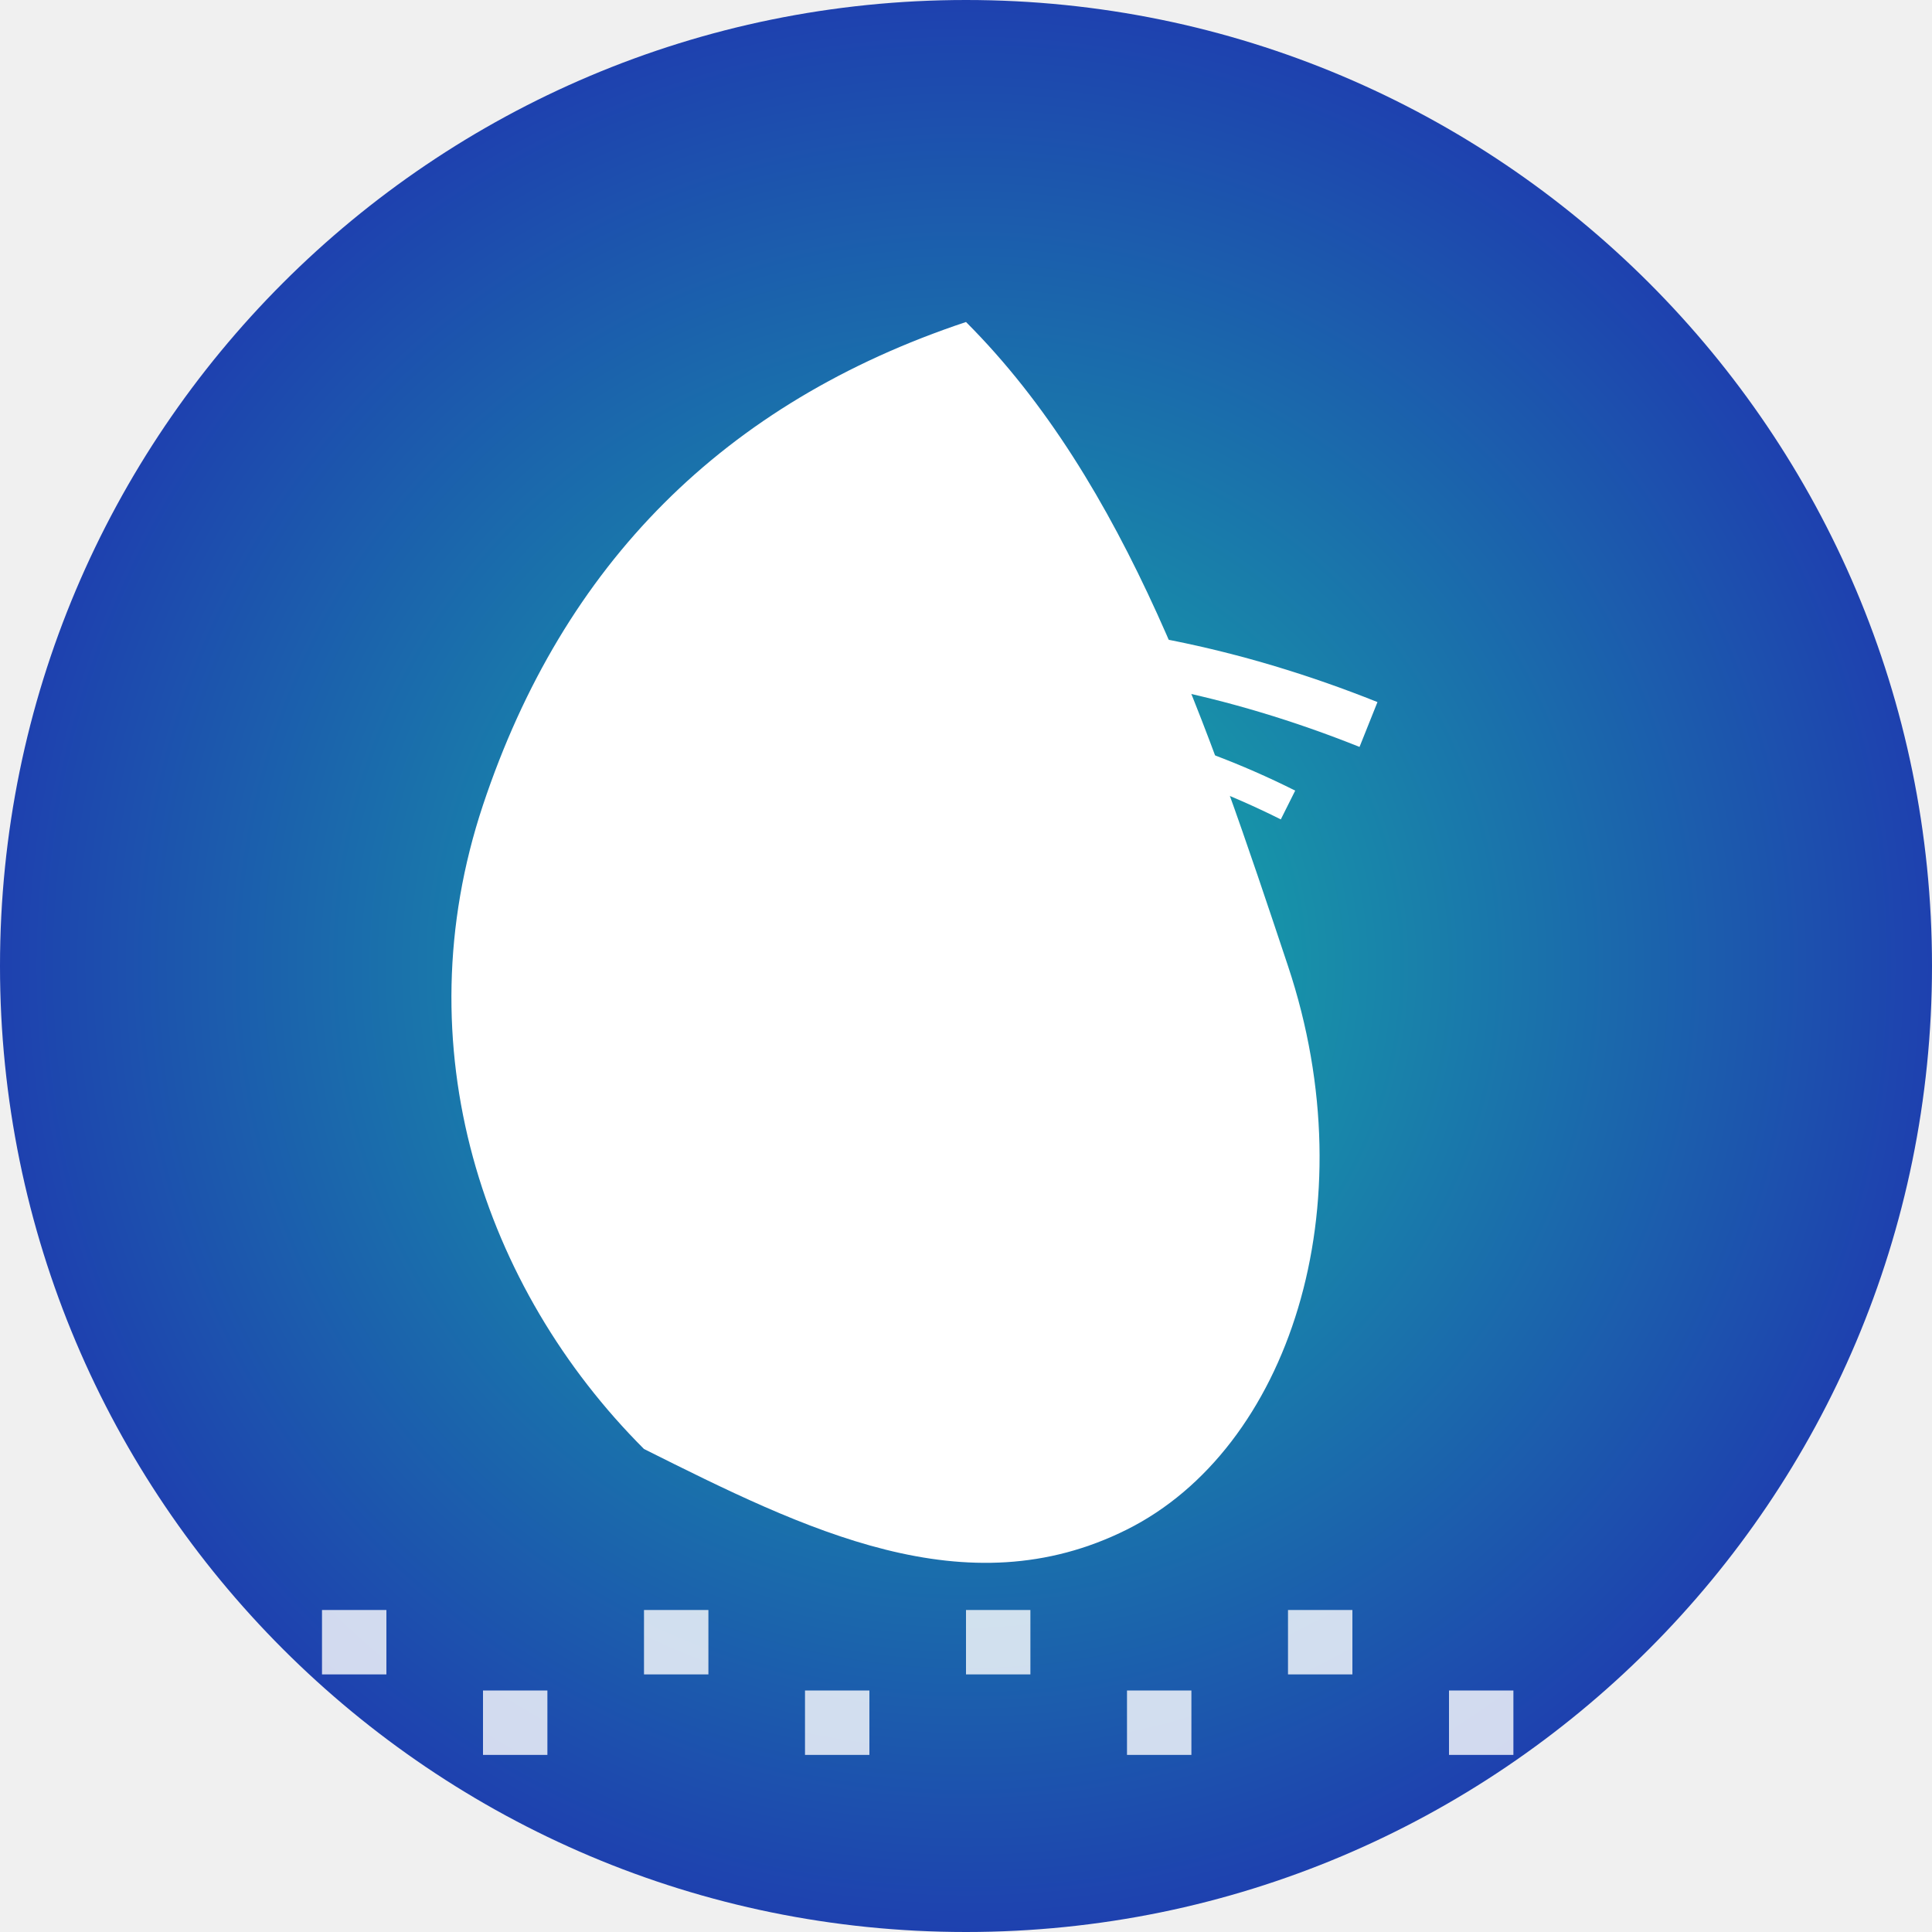
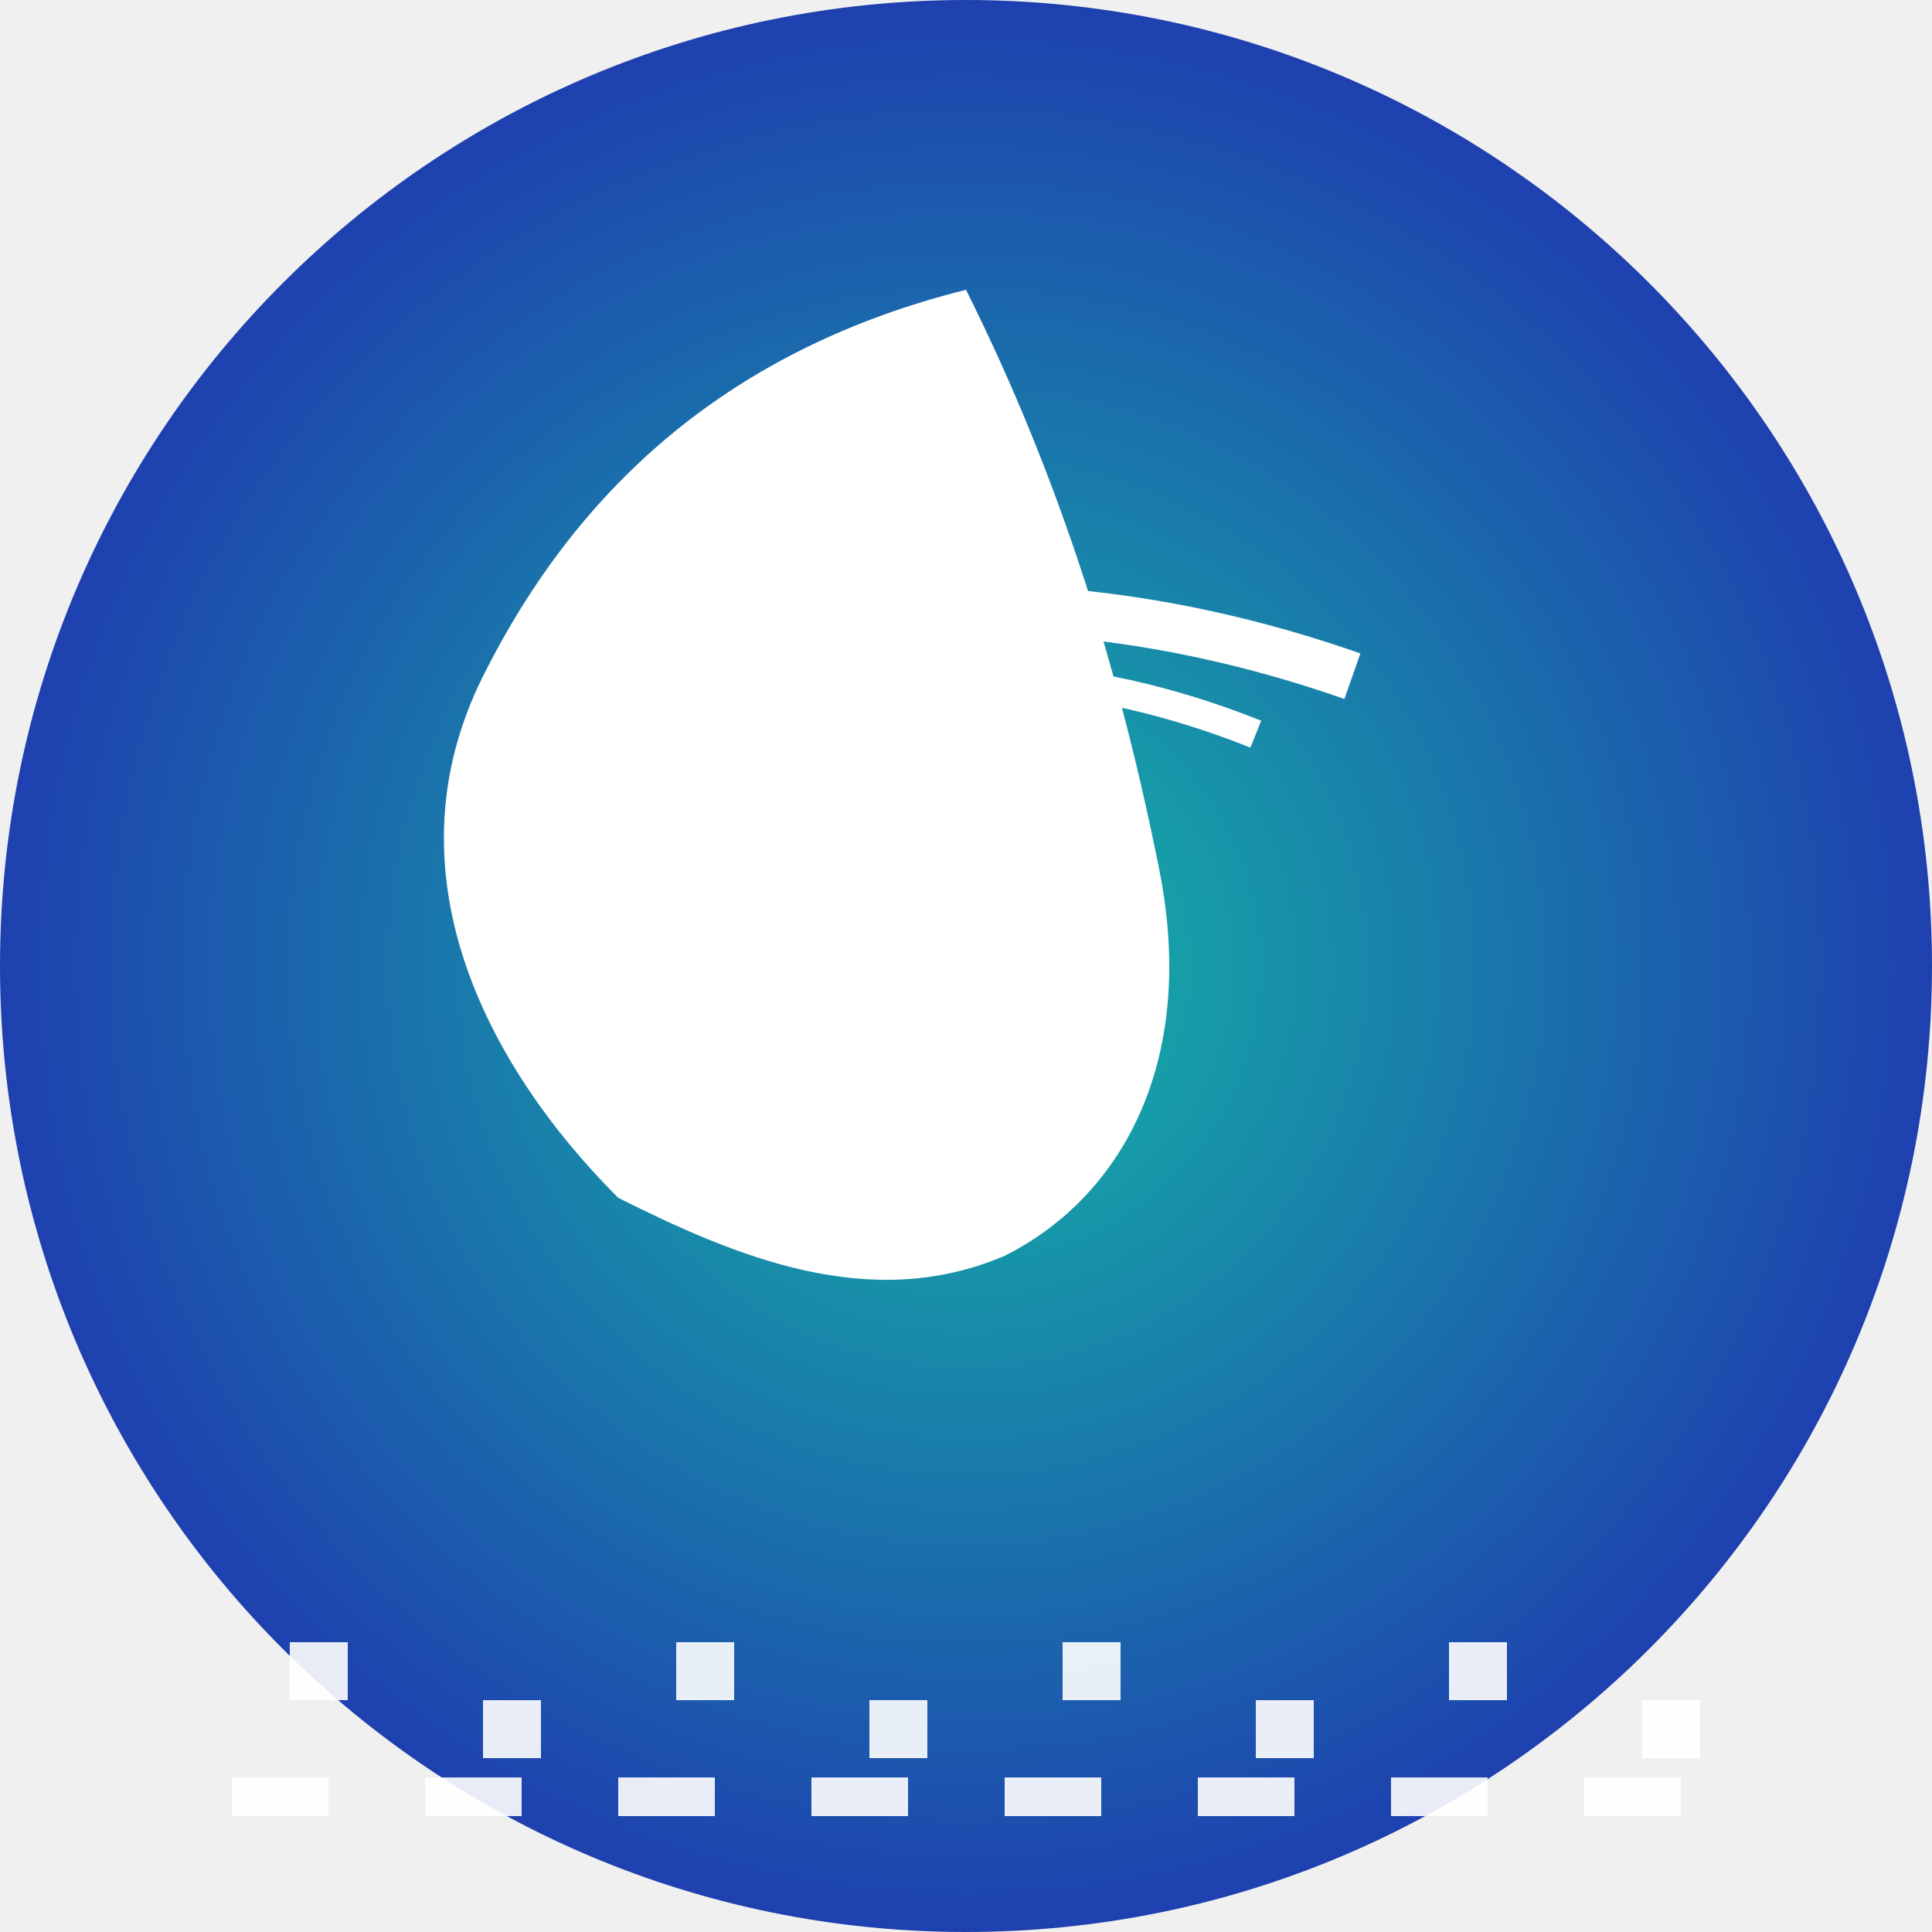
- <svg xmlns="http://www.w3.org/2000/svg" width="120" height="120" viewBox="0 0 120 120">
+ <svg xmlns="http://www.w3.org/2000/svg" width="100" height="100" viewBox="0 0 100 100">
  <defs>
    <radialGradient id="gradient" cx="50%" cy="50%" r="50%">
      <stop offset="0%" style="stop-color:#14b8a6;stop-opacity:1" />
      <stop offset="100%" style="stop-color:#1e40af;stop-opacity:1" />
    </radialGradient>
  </defs>
-   <circle cx="60" cy="60" r="60" fill="url(#gradient)" />
-   <path d="M60,20 C45,25 35,35 30,50 C25,65 30,80 40,90 C50,95 60,100 70,95 C80,90 85,75 80,60 C75,45 70,30 60,20 Z" fill="white" />
-   <path d="M35,45 Q60,35 85,45" stroke="white" stroke-width="3" fill="none" />
-   <path d="M40,50 Q60,40 80,50" stroke="white" stroke-width="2" fill="none" />
-   <g fill="white" opacity="0.8">
-     <rect x="20" y="100" width="4" height="4" />
-     <rect x="30" y="105" width="4" height="4" />
-     <rect x="40" y="100" width="4" height="4" />
-     <rect x="50" y="105" width="4" height="4" />
-     <rect x="60" y="100" width="4" height="4" />
-     <rect x="70" y="105" width="4" height="4" />
-     <rect x="80" y="100" width="4" height="4" />
-     <rect x="90" y="105" width="4" height="4" />
+   <circle cx="50" cy="50" r="50" fill="url(#gradient)" />
+   <path d="M50,15 C38,18 30,25 25,35 C20,45 25,55 32,62 C38,65 45,68 52,65 C58,62 62,55 60,45 C58,35 55,25 50,15 Z" fill="white" />
+   <path d="M30,35 Q50,28 70,35" stroke="white" stroke-width="2.5" fill="none" />
+   <path d="M35,38 Q50,32 65,38" stroke="white" stroke-width="1.5" fill="none" />
+   <g fill="white" opacity="0.9">
+     <rect x="15" y="85" width="3" height="3" />
+     <rect x="25" y="88" width="3" height="3" />
+     <rect x="35" y="85" width="3" height="3" />
+     <rect x="45" y="88" width="3" height="3" />
+     <rect x="55" y="85" width="3" height="3" />
+     <rect x="65" y="88" width="3" height="3" />
+     <rect x="75" y="85" width="3" height="3" />
+     <rect x="85" y="88" width="3" height="3" />
+     <rect x="12" y="92" width="5" height="2" />
+     <rect x="22" y="92" width="5" height="2" />
+     <rect x="32" y="92" width="5" height="2" />
+     <rect x="42" y="92" width="5" height="2" />
+     <rect x="52" y="92" width="5" height="2" />
+     <rect x="62" y="92" width="5" height="2" />
+     <rect x="72" y="92" width="5" height="2" />
+     <rect x="82" y="92" width="5" height="2" />
  </g>
</svg>
